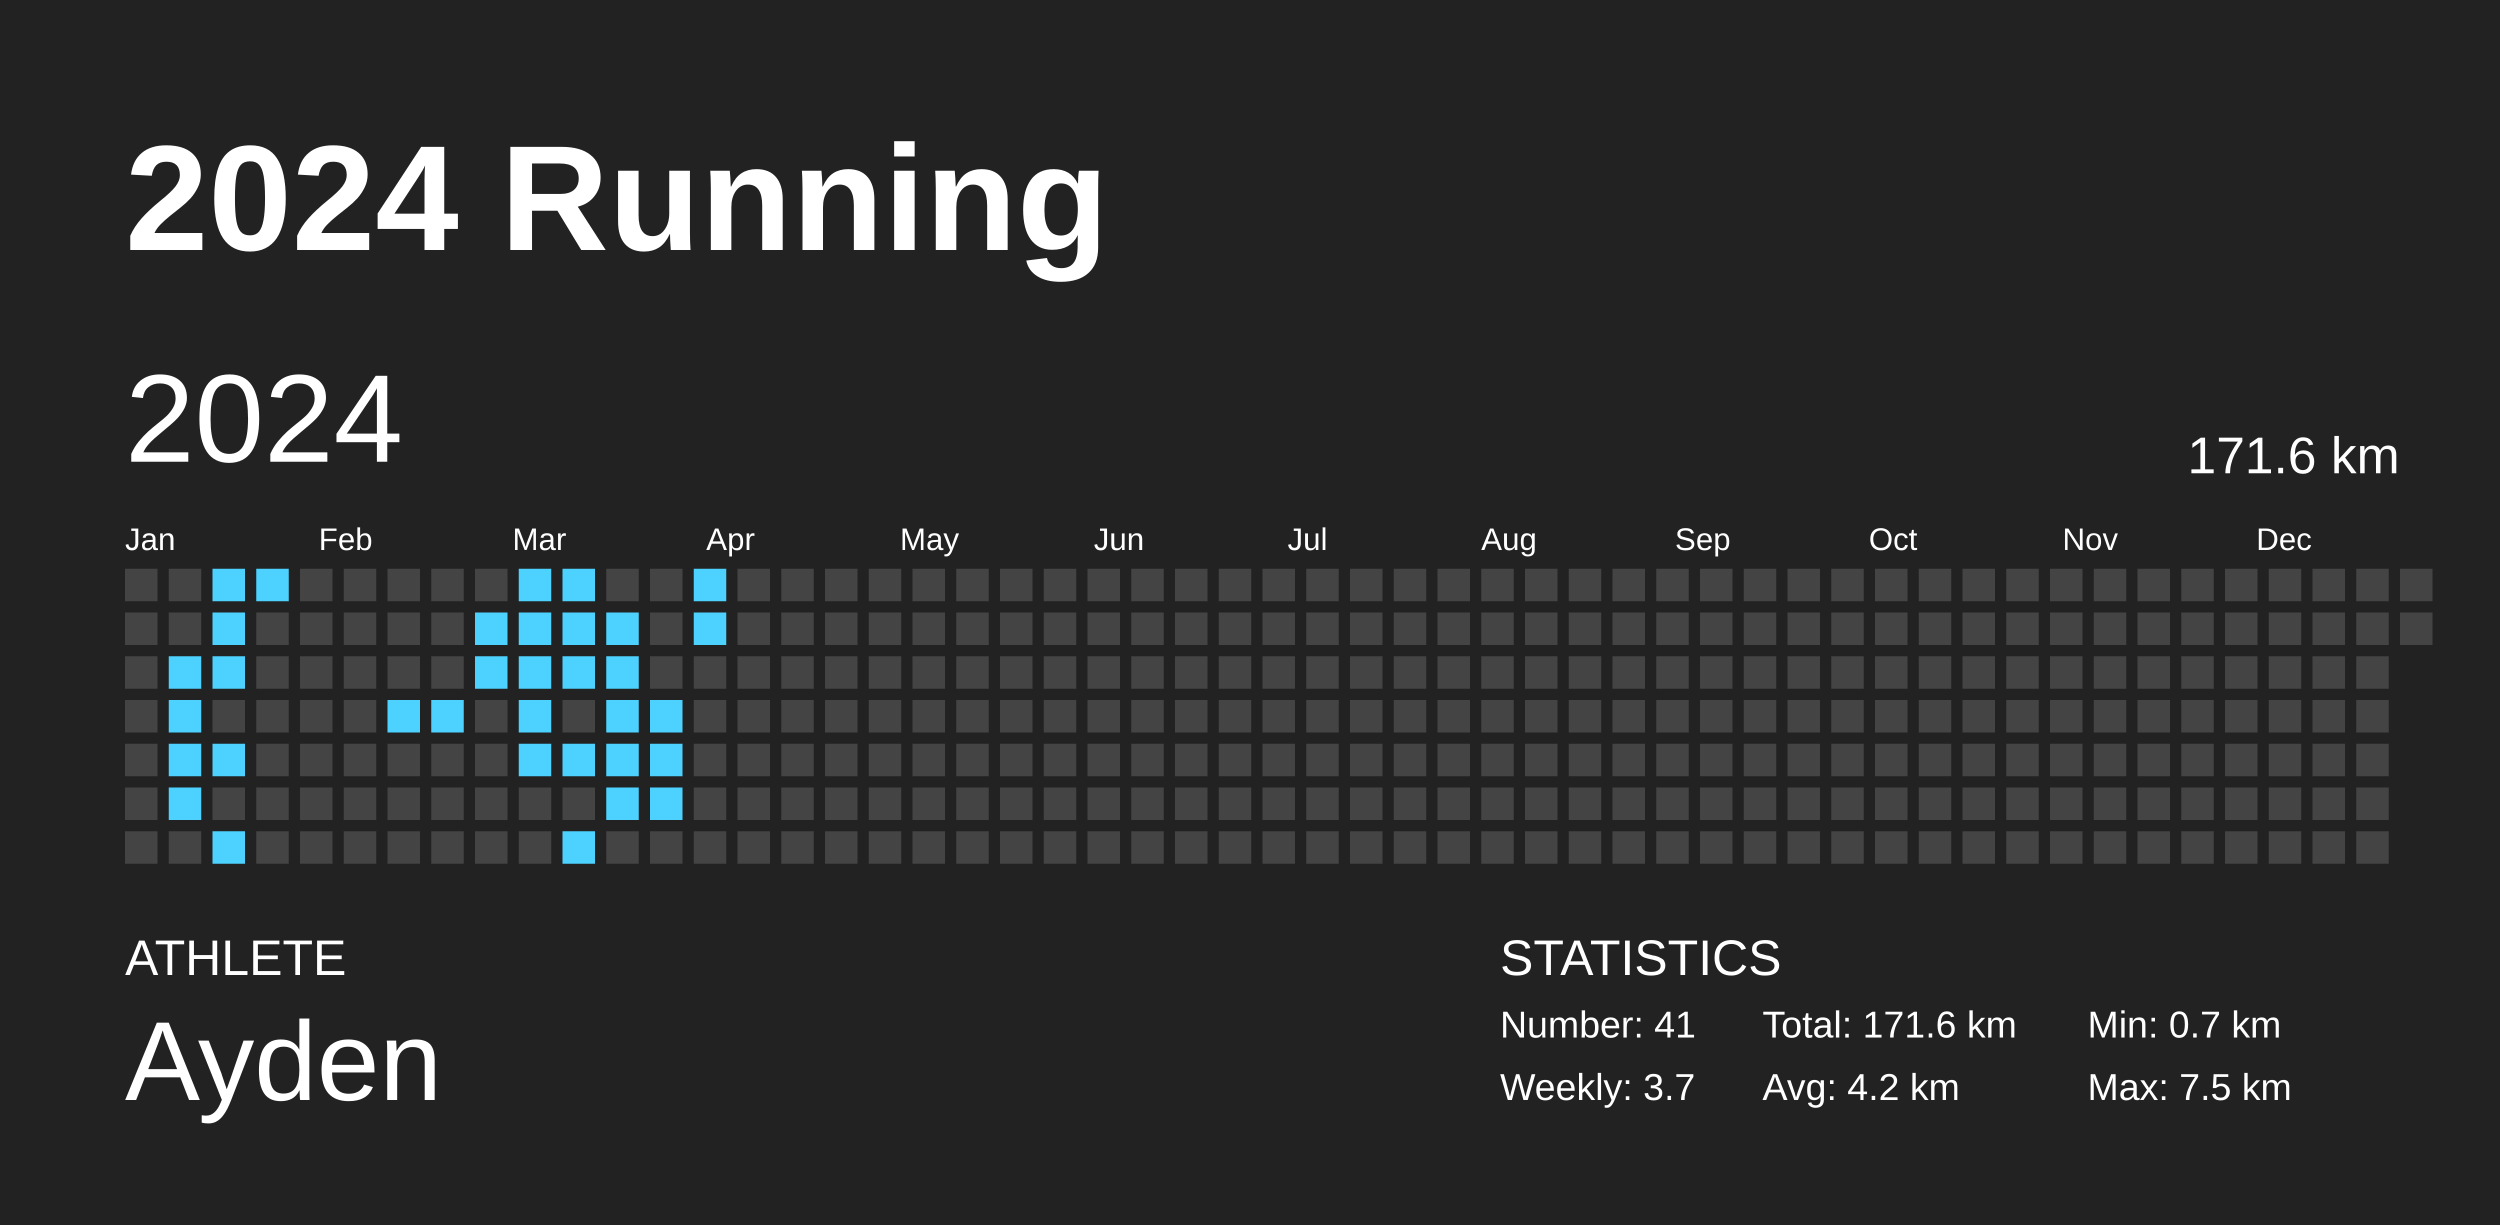
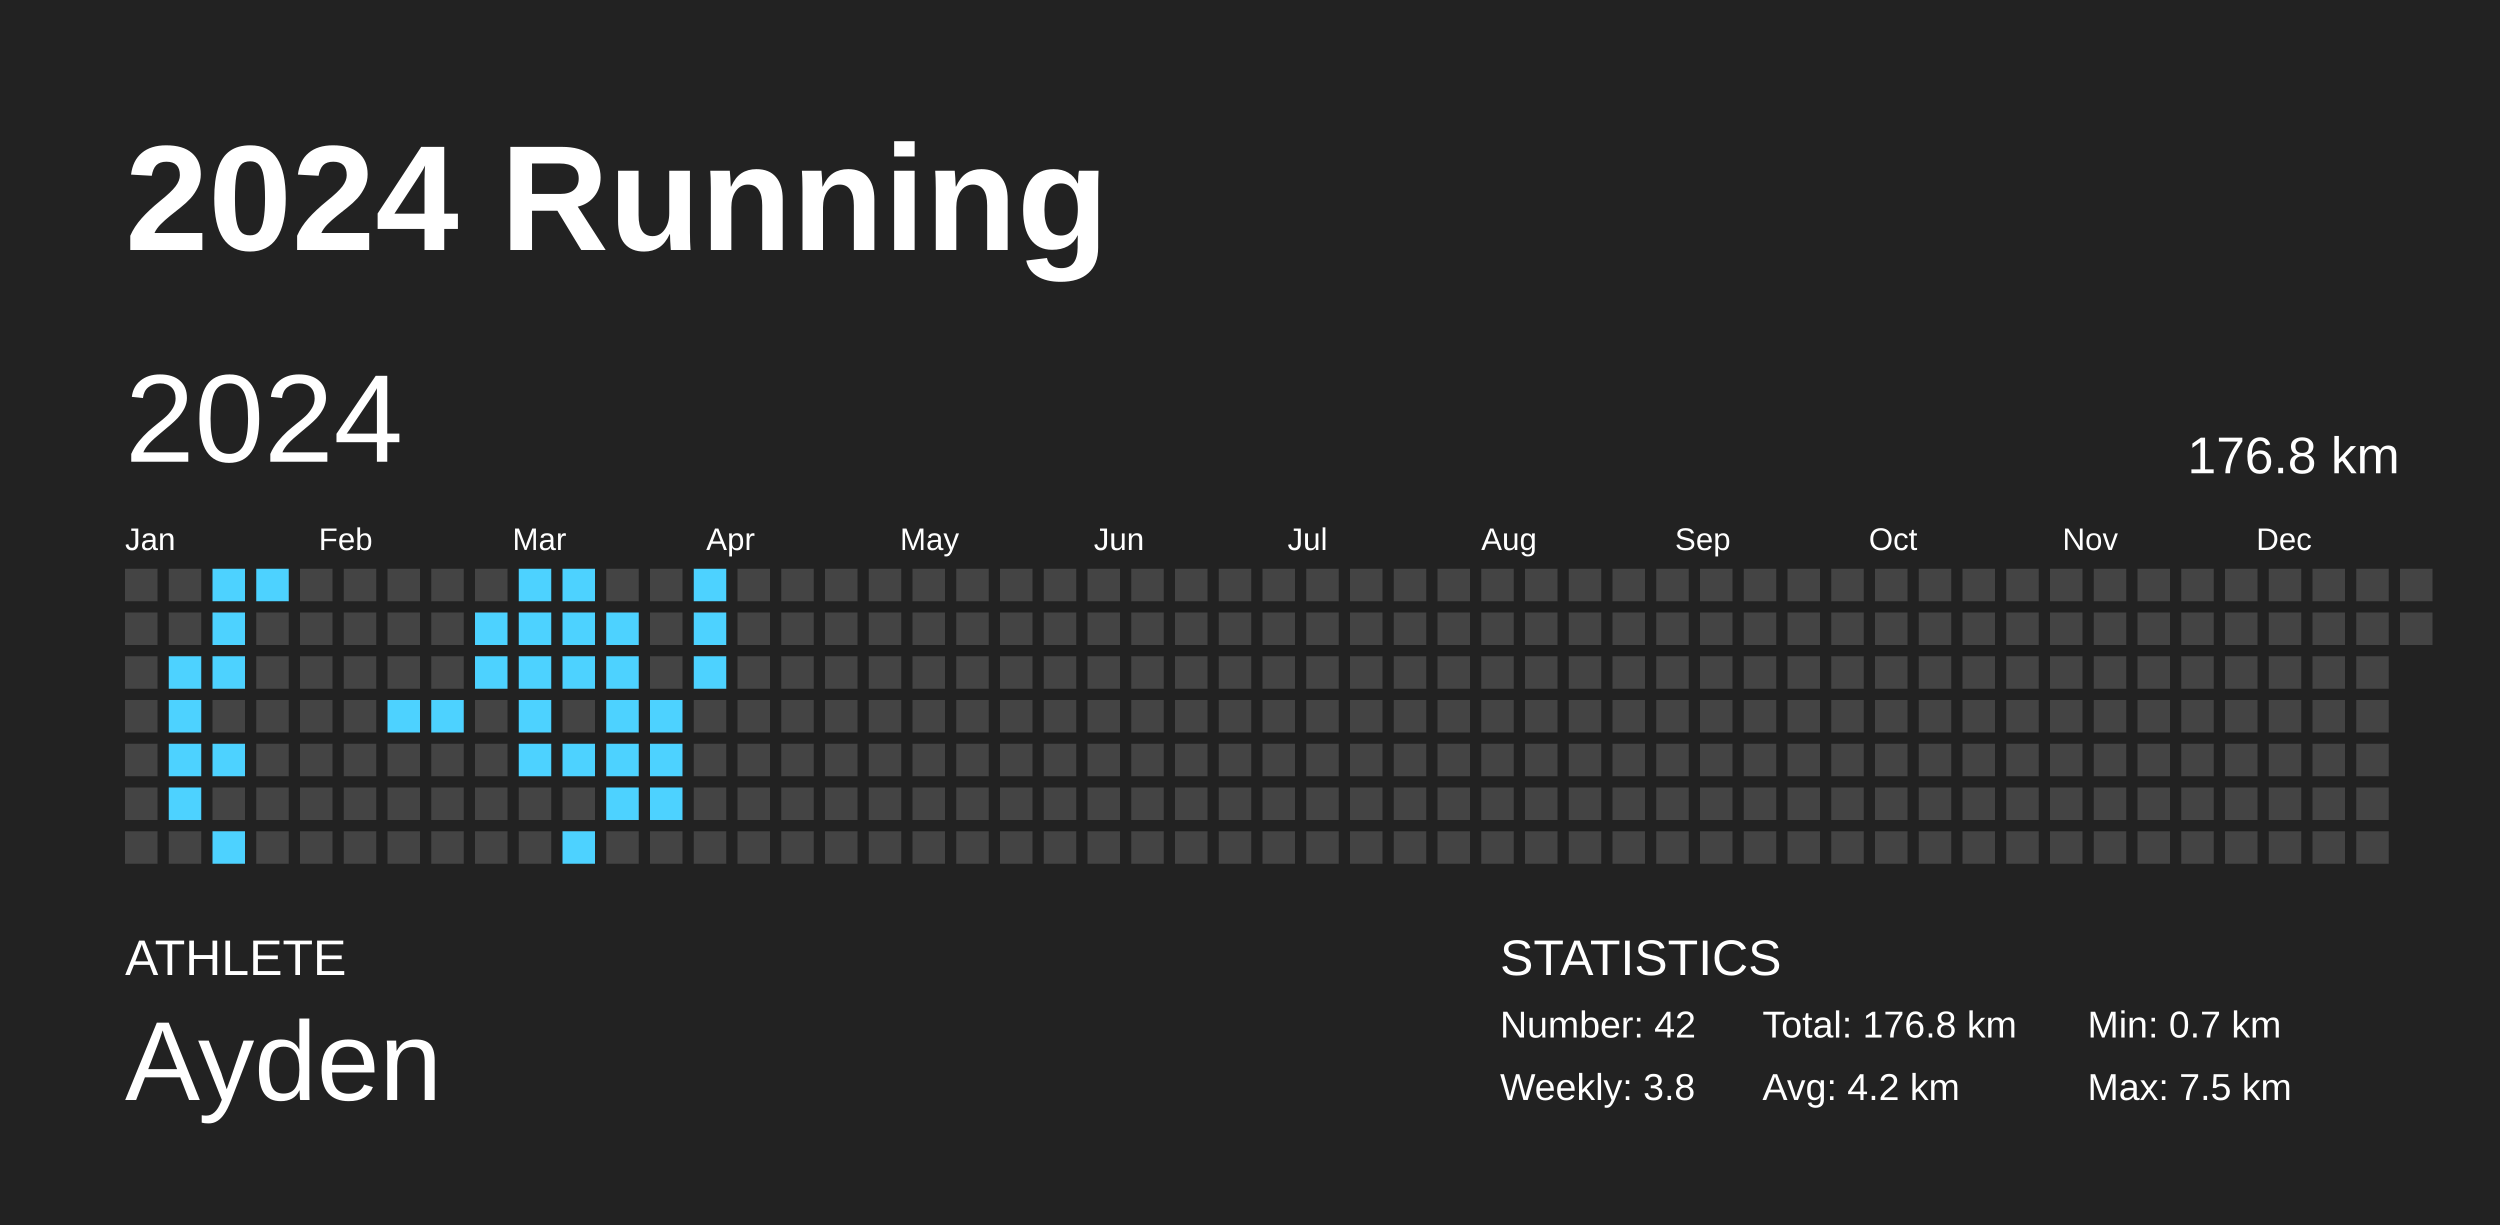
<svg xmlns="http://www.w3.org/2000/svg" baseProfile="full" height="98mm" version="1.1" viewBox="0,0,200,98" width="200mm">
  <defs />
  <rect fill="#222222" height="98" width="200" x="0" y="0" />
  <text fill="#FFFFFF" style="font-size:12px; font-family:Arial; font-weight:bold;" x="10" y="20">2024 Running</text>
  <text fill="#FFFFFF" style="font-size:4px; font-family:Arial" x="10" y="78">ATHLETE</text>
  <text fill="#FFFFFF" style="font-size:9px; font-family:Arial" x="10" y="88">Ayden</text>
  <text fill="#FFFFFF" style="font-size:4px; font-family:Arial" x="120" y="78">STATISTICS</text>
-   <text fill="#FFFFFF" style="font-size:3px; font-family:Arial" x="120" y="83">Number: 41</text>
-   <text fill="#FFFFFF" style="font-size:3px; font-family:Arial" x="120" y="88">Weekly: 3.7</text>
-   <text fill="#FFFFFF" style="font-size:3px; font-family:Arial" x="141" y="83">Total: 171.6 km</text>
+   <text fill="#FFFFFF" style="font-size:3px; font-family:Arial" x="120" y="83">Number: 42</text>
+   <text fill="#FFFFFF" style="font-size:3px; font-family:Arial" x="120" y="88">Weekly: 3.8</text>
+   <text fill="#FFFFFF" style="font-size:3px; font-family:Arial" x="141" y="83">Total: 176.8 km</text>
  <text fill="#FFFFFF" style="font-size:3px; font-family:Arial" x="141" y="88">Avg: 4.2 km</text>
  <text fill="#FFFFFF" style="font-size:3px; font-family:Arial" x="167" y="83">Min: 0.7 km</text>
  <text fill="#FFFFFF" style="font-size:3px; font-family:Arial" x="167" y="88">Max: 7.5 km</text>
  <text dominant-baseline="hanging" fill="#FFFFFF" style="font-size:10.0px; font-family:Arial;" x="10" y="30">2024</text>
-   <text dominant-baseline="hanging" fill="#FFFFFF" style="font-size:4.125px; font-family:Arial;" x="175" y="35">171.6 km</text>
+   <text dominant-baseline="hanging" fill="#FFFFFF" style="font-size:4.125px; font-family:Arial;" x="175" y="35">176.8 km</text>
  <text fill="#FFFFFF" style="font-size:2.5px; font-family:Arial" x="10.0" y="44">Jan</text>
  <text fill="#FFFFFF" style="font-size:2.5px; font-family:Arial" x="25.5" y="44">Feb</text>
  <text fill="#FFFFFF" style="font-size:2.5px; font-family:Arial" x="41.0" y="44">Mar</text>
  <text fill="#FFFFFF" style="font-size:2.5px; font-family:Arial" x="56.5" y="44">Apr</text>
  <text fill="#FFFFFF" style="font-size:2.5px; font-family:Arial" x="72.0" y="44">May</text>
  <text fill="#FFFFFF" style="font-size:2.5px; font-family:Arial" x="87.5" y="44">Jun</text>
  <text fill="#FFFFFF" style="font-size:2.5px; font-family:Arial" x="103.0" y="44">Jul</text>
  <text fill="#FFFFFF" style="font-size:2.5px; font-family:Arial" x="118.5" y="44">Aug</text>
  <text fill="#FFFFFF" style="font-size:2.5px; font-family:Arial" x="134.0" y="44">Sep</text>
  <text fill="#FFFFFF" style="font-size:2.5px; font-family:Arial" x="149.5" y="44">Oct</text>
  <text fill="#FFFFFF" style="font-size:2.5px; font-family:Arial" x="165.0" y="44">Nov</text>
  <text fill="#FFFFFF" style="font-size:2.5px; font-family:Arial" x="180.5" y="44">Dec</text>
  <rect fill="#444444" height="2.6" width="2.6" x="10.0" y="45.5" />
  <rect fill="#444444" height="2.6" width="2.6" x="10.0" y="49.0" />
  <rect fill="#444444" height="2.6" width="2.6" x="10.0" y="52.5" />
  <rect fill="#444444" height="2.6" width="2.6" x="10.0" y="56.0" />
  <rect fill="#444444" height="2.6" width="2.6" x="10.0" y="59.5" />
  <rect fill="#444444" height="2.6" width="2.6" x="10.0" y="63.0" />
  <rect fill="#444444" height="2.6" width="2.6" x="10.0" y="66.5" />
  <rect fill="#444444" height="2.6" width="2.6" x="13.5" y="45.5" />
  <rect fill="#444444" height="2.6" width="2.6" x="13.5" y="49.0" />
  <rect fill="#4dd2ff" height="2.6" width="2.6" x="13.5" y="52.5" />
  <rect fill="#4dd2ff" height="2.6" width="2.6" x="13.5" y="56.0" />
  <rect fill="#4dd2ff" height="2.6" width="2.6" x="13.5" y="59.5" />
  <rect fill="#4dd2ff" height="2.6" width="2.6" x="13.5" y="63.0" />
  <rect fill="#444444" height="2.6" width="2.6" x="13.5" y="66.5" />
  <rect fill="#4dd2ff" height="2.6" width="2.6" x="17.0" y="45.5" />
  <rect fill="#4dd2ff" height="2.6" width="2.6" x="17.0" y="49.0" />
  <rect fill="#4dd2ff" height="2.6" width="2.6" x="17.0" y="52.5" />
  <rect fill="#444444" height="2.6" width="2.6" x="17.0" y="56.0" />
  <rect fill="#4dd2ff" height="2.6" width="2.6" x="17.0" y="59.5" />
  <rect fill="#444444" height="2.6" width="2.6" x="17.0" y="63.0" />
  <rect fill="#4dd2ff" height="2.6" width="2.6" x="17.0" y="66.5" />
  <rect fill="#4dd2ff" height="2.6" width="2.6" x="20.5" y="45.5" />
  <rect fill="#444444" height="2.6" width="2.6" x="20.5" y="49.0" />
  <rect fill="#444444" height="2.6" width="2.6" x="20.5" y="52.5" />
  <rect fill="#444444" height="2.6" width="2.6" x="20.5" y="56.0" />
  <rect fill="#444444" height="2.6" width="2.6" x="20.5" y="59.5" />
  <rect fill="#444444" height="2.6" width="2.6" x="20.5" y="63.0" />
  <rect fill="#444444" height="2.6" width="2.6" x="20.5" y="66.5" />
  <rect fill="#444444" height="2.6" width="2.6" x="24.0" y="45.5" />
  <rect fill="#444444" height="2.6" width="2.6" x="24.0" y="49.0" />
  <rect fill="#444444" height="2.6" width="2.6" x="24.0" y="52.5" />
  <rect fill="#444444" height="2.6" width="2.6" x="24.0" y="56.0" />
  <rect fill="#444444" height="2.6" width="2.6" x="24.0" y="59.5" />
  <rect fill="#444444" height="2.6" width="2.6" x="24.0" y="63.0" />
  <rect fill="#444444" height="2.6" width="2.6" x="24.0" y="66.5" />
  <rect fill="#444444" height="2.6" width="2.6" x="27.5" y="45.5" />
  <rect fill="#444444" height="2.6" width="2.6" x="27.5" y="49.0" />
  <rect fill="#444444" height="2.6" width="2.6" x="27.5" y="52.5" />
  <rect fill="#444444" height="2.6" width="2.6" x="27.5" y="56.0" />
  <rect fill="#444444" height="2.6" width="2.6" x="27.5" y="59.5" />
  <rect fill="#444444" height="2.6" width="2.6" x="27.5" y="63.0" />
  <rect fill="#444444" height="2.6" width="2.6" x="27.5" y="66.5" />
  <rect fill="#444444" height="2.6" width="2.6" x="31.0" y="45.5" />
  <rect fill="#444444" height="2.6" width="2.6" x="31.0" y="49.0" />
  <rect fill="#444444" height="2.6" width="2.6" x="31.0" y="52.5" />
  <rect fill="#4dd2ff" height="2.6" width="2.6" x="31.0" y="56.0" />
  <rect fill="#444444" height="2.6" width="2.6" x="31.0" y="59.5" />
  <rect fill="#444444" height="2.6" width="2.6" x="31.0" y="63.0" />
  <rect fill="#444444" height="2.6" width="2.6" x="31.0" y="66.5" />
  <rect fill="#444444" height="2.6" width="2.6" x="34.5" y="45.5" />
  <rect fill="#444444" height="2.6" width="2.6" x="34.5" y="49.0" />
  <rect fill="#444444" height="2.6" width="2.6" x="34.5" y="52.5" />
  <rect fill="#4dd2ff" height="2.6" width="2.6" x="34.5" y="56.0" />
  <rect fill="#444444" height="2.6" width="2.6" x="34.5" y="59.5" />
  <rect fill="#444444" height="2.6" width="2.6" x="34.5" y="63.0" />
  <rect fill="#444444" height="2.6" width="2.6" x="34.5" y="66.5" />
  <rect fill="#444444" height="2.6" width="2.6" x="38.0" y="45.5" />
  <rect fill="#4dd2ff" height="2.6" width="2.6" x="38.0" y="49.0" />
  <rect fill="#4dd2ff" height="2.6" width="2.6" x="38.0" y="52.5" />
  <rect fill="#444444" height="2.6" width="2.6" x="38.0" y="56.0" />
  <rect fill="#444444" height="2.6" width="2.6" x="38.0" y="59.5" />
  <rect fill="#444444" height="2.6" width="2.6" x="38.0" y="63.0" />
  <rect fill="#444444" height="2.6" width="2.6" x="38.0" y="66.5" />
  <rect fill="#4dd2ff" height="2.6" width="2.6" x="41.5" y="45.5" />
  <rect fill="#4dd2ff" height="2.6" width="2.6" x="41.5" y="49.0" />
  <rect fill="#4dd2ff" height="2.6" width="2.6" x="41.5" y="52.5" />
  <rect fill="#4dd2ff" height="2.6" width="2.6" x="41.5" y="56.0" />
  <rect fill="#4dd2ff" height="2.6" width="2.6" x="41.5" y="59.5" />
  <rect fill="#444444" height="2.6" width="2.6" x="41.5" y="63.0" />
  <rect fill="#444444" height="2.6" width="2.6" x="41.5" y="66.5" />
  <rect fill="#4dd2ff" height="2.6" width="2.6" x="45.0" y="45.5" />
  <rect fill="#4dd2ff" height="2.6" width="2.6" x="45.0" y="49.0" />
  <rect fill="#4dd2ff" height="2.6" width="2.6" x="45.0" y="52.5" />
  <rect fill="#444444" height="2.6" width="2.6" x="45.0" y="56.0" />
  <rect fill="#4dd2ff" height="2.6" width="2.6" x="45.0" y="59.5" />
  <rect fill="#444444" height="2.6" width="2.6" x="45.0" y="63.0" />
  <rect fill="#4dd2ff" height="2.6" width="2.6" x="45.0" y="66.5" />
  <rect fill="#444444" height="2.6" width="2.6" x="48.5" y="45.5" />
  <rect fill="#4dd2ff" height="2.6" width="2.6" x="48.5" y="49.0" />
  <rect fill="#4dd2ff" height="2.6" width="2.6" x="48.5" y="52.5" />
  <rect fill="#4dd2ff" height="2.6" width="2.6" x="48.5" y="56.0" />
  <rect fill="#4dd2ff" height="2.6" width="2.6" x="48.5" y="59.5" />
  <rect fill="#4dd2ff" height="2.6" width="2.6" x="48.5" y="63.0" />
  <rect fill="#444444" height="2.6" width="2.6" x="48.5" y="66.5" />
  <rect fill="#444444" height="2.6" width="2.6" x="52.0" y="45.5" />
  <rect fill="#444444" height="2.6" width="2.6" x="52.0" y="49.0" />
  <rect fill="#444444" height="2.6" width="2.6" x="52.0" y="52.5" />
  <rect fill="#4dd2ff" height="2.6" width="2.6" x="52.0" y="56.0" />
  <rect fill="#4dd2ff" height="2.6" width="2.6" x="52.0" y="59.5" />
  <rect fill="#4dd2ff" height="2.6" width="2.6" x="52.0" y="63.0" />
  <rect fill="#444444" height="2.6" width="2.6" x="52.0" y="66.5" />
  <rect fill="#4dd2ff" height="2.6" width="2.6" x="55.5" y="45.5" />
  <rect fill="#4dd2ff" height="2.6" width="2.6" x="55.5" y="49.0" />
-   <rect fill="#444444" height="2.6" width="2.6" x="55.5" y="52.5" />
+   <rect fill="#4dd2ff" height="2.6" width="2.6" x="55.5" y="52.5" />
  <rect fill="#444444" height="2.6" width="2.6" x="55.5" y="56.0" />
  <rect fill="#444444" height="2.6" width="2.6" x="55.5" y="59.5" />
  <rect fill="#444444" height="2.6" width="2.6" x="55.5" y="63.0" />
  <rect fill="#444444" height="2.6" width="2.6" x="55.5" y="66.5" />
  <rect fill="#444444" height="2.6" width="2.6" x="59.0" y="45.5" />
  <rect fill="#444444" height="2.6" width="2.6" x="59.0" y="49.0" />
  <rect fill="#444444" height="2.6" width="2.6" x="59.0" y="52.5" />
  <rect fill="#444444" height="2.6" width="2.6" x="59.0" y="56.0" />
  <rect fill="#444444" height="2.6" width="2.6" x="59.0" y="59.5" />
  <rect fill="#444444" height="2.6" width="2.6" x="59.0" y="63.0" />
  <rect fill="#444444" height="2.6" width="2.6" x="59.0" y="66.5" />
  <rect fill="#444444" height="2.6" width="2.6" x="62.5" y="45.5" />
  <rect fill="#444444" height="2.6" width="2.6" x="62.5" y="49.0" />
  <rect fill="#444444" height="2.6" width="2.6" x="62.5" y="52.5" />
  <rect fill="#444444" height="2.6" width="2.6" x="62.5" y="56.0" />
  <rect fill="#444444" height="2.6" width="2.6" x="62.5" y="59.5" />
  <rect fill="#444444" height="2.6" width="2.6" x="62.5" y="63.0" />
  <rect fill="#444444" height="2.6" width="2.6" x="62.5" y="66.5" />
  <rect fill="#444444" height="2.6" width="2.6" x="66.0" y="45.5" />
  <rect fill="#444444" height="2.6" width="2.6" x="66.0" y="49.0" />
  <rect fill="#444444" height="2.6" width="2.6" x="66.0" y="52.5" />
  <rect fill="#444444" height="2.6" width="2.6" x="66.0" y="56.0" />
  <rect fill="#444444" height="2.6" width="2.6" x="66.0" y="59.5" />
  <rect fill="#444444" height="2.6" width="2.6" x="66.0" y="63.0" />
  <rect fill="#444444" height="2.6" width="2.6" x="66.0" y="66.5" />
  <rect fill="#444444" height="2.6" width="2.6" x="69.5" y="45.5" />
  <rect fill="#444444" height="2.6" width="2.6" x="69.5" y="49.0" />
  <rect fill="#444444" height="2.6" width="2.6" x="69.5" y="52.5" />
  <rect fill="#444444" height="2.6" width="2.6" x="69.5" y="56.0" />
  <rect fill="#444444" height="2.6" width="2.6" x="69.5" y="59.5" />
  <rect fill="#444444" height="2.6" width="2.6" x="69.5" y="63.0" />
  <rect fill="#444444" height="2.6" width="2.6" x="69.5" y="66.5" />
  <rect fill="#444444" height="2.6" width="2.6" x="73.0" y="45.5" />
  <rect fill="#444444" height="2.6" width="2.6" x="73.0" y="49.0" />
  <rect fill="#444444" height="2.6" width="2.6" x="73.0" y="52.5" />
  <rect fill="#444444" height="2.6" width="2.6" x="73.0" y="56.0" />
  <rect fill="#444444" height="2.6" width="2.6" x="73.0" y="59.5" />
  <rect fill="#444444" height="2.6" width="2.6" x="73.0" y="63.0" />
  <rect fill="#444444" height="2.6" width="2.6" x="73.0" y="66.5" />
  <rect fill="#444444" height="2.6" width="2.6" x="76.5" y="45.5" />
  <rect fill="#444444" height="2.6" width="2.6" x="76.5" y="49.0" />
  <rect fill="#444444" height="2.6" width="2.6" x="76.5" y="52.5" />
  <rect fill="#444444" height="2.6" width="2.6" x="76.5" y="56.0" />
  <rect fill="#444444" height="2.6" width="2.6" x="76.5" y="59.5" />
  <rect fill="#444444" height="2.6" width="2.6" x="76.5" y="63.0" />
  <rect fill="#444444" height="2.6" width="2.6" x="76.5" y="66.5" />
  <rect fill="#444444" height="2.6" width="2.6" x="80.0" y="45.5" />
  <rect fill="#444444" height="2.6" width="2.6" x="80.0" y="49.0" />
  <rect fill="#444444" height="2.6" width="2.6" x="80.0" y="52.5" />
  <rect fill="#444444" height="2.6" width="2.6" x="80.0" y="56.0" />
  <rect fill="#444444" height="2.6" width="2.6" x="80.0" y="59.5" />
  <rect fill="#444444" height="2.6" width="2.6" x="80.0" y="63.0" />
  <rect fill="#444444" height="2.6" width="2.6" x="80.0" y="66.5" />
  <rect fill="#444444" height="2.6" width="2.6" x="83.5" y="45.5" />
  <rect fill="#444444" height="2.6" width="2.6" x="83.5" y="49.0" />
  <rect fill="#444444" height="2.6" width="2.6" x="83.5" y="52.5" />
  <rect fill="#444444" height="2.6" width="2.6" x="83.5" y="56.0" />
  <rect fill="#444444" height="2.6" width="2.6" x="83.5" y="59.5" />
  <rect fill="#444444" height="2.6" width="2.6" x="83.5" y="63.0" />
  <rect fill="#444444" height="2.6" width="2.6" x="83.5" y="66.5" />
  <rect fill="#444444" height="2.6" width="2.6" x="87.0" y="45.5" />
  <rect fill="#444444" height="2.6" width="2.6" x="87.0" y="49.0" />
  <rect fill="#444444" height="2.6" width="2.6" x="87.0" y="52.5" />
  <rect fill="#444444" height="2.6" width="2.6" x="87.0" y="56.0" />
  <rect fill="#444444" height="2.6" width="2.6" x="87.0" y="59.5" />
  <rect fill="#444444" height="2.6" width="2.6" x="87.0" y="63.0" />
  <rect fill="#444444" height="2.6" width="2.6" x="87.0" y="66.5" />
  <rect fill="#444444" height="2.6" width="2.6" x="90.5" y="45.5" />
  <rect fill="#444444" height="2.6" width="2.6" x="90.5" y="49.0" />
  <rect fill="#444444" height="2.6" width="2.6" x="90.5" y="52.5" />
  <rect fill="#444444" height="2.6" width="2.6" x="90.5" y="56.0" />
  <rect fill="#444444" height="2.6" width="2.6" x="90.5" y="59.5" />
  <rect fill="#444444" height="2.6" width="2.6" x="90.5" y="63.0" />
  <rect fill="#444444" height="2.6" width="2.6" x="90.5" y="66.5" />
  <rect fill="#444444" height="2.6" width="2.6" x="94.0" y="45.5" />
  <rect fill="#444444" height="2.6" width="2.6" x="94.0" y="49.0" />
  <rect fill="#444444" height="2.6" width="2.6" x="94.0" y="52.5" />
  <rect fill="#444444" height="2.6" width="2.6" x="94.0" y="56.0" />
  <rect fill="#444444" height="2.6" width="2.6" x="94.0" y="59.5" />
  <rect fill="#444444" height="2.6" width="2.6" x="94.0" y="63.0" />
  <rect fill="#444444" height="2.6" width="2.6" x="94.0" y="66.5" />
  <rect fill="#444444" height="2.6" width="2.6" x="97.5" y="45.5" />
  <rect fill="#444444" height="2.6" width="2.6" x="97.5" y="49.0" />
  <rect fill="#444444" height="2.6" width="2.6" x="97.5" y="52.5" />
  <rect fill="#444444" height="2.6" width="2.6" x="97.5" y="56.0" />
  <rect fill="#444444" height="2.6" width="2.6" x="97.5" y="59.5" />
  <rect fill="#444444" height="2.6" width="2.6" x="97.5" y="63.0" />
  <rect fill="#444444" height="2.6" width="2.6" x="97.5" y="66.5" />
  <rect fill="#444444" height="2.6" width="2.6" x="101.0" y="45.5" />
  <rect fill="#444444" height="2.6" width="2.6" x="101.0" y="49.0" />
  <rect fill="#444444" height="2.6" width="2.6" x="101.0" y="52.5" />
  <rect fill="#444444" height="2.6" width="2.6" x="101.0" y="56.0" />
  <rect fill="#444444" height="2.6" width="2.6" x="101.0" y="59.5" />
  <rect fill="#444444" height="2.6" width="2.6" x="101.0" y="63.0" />
  <rect fill="#444444" height="2.6" width="2.6" x="101.0" y="66.5" />
  <rect fill="#444444" height="2.6" width="2.6" x="104.5" y="45.5" />
  <rect fill="#444444" height="2.6" width="2.6" x="104.5" y="49.0" />
  <rect fill="#444444" height="2.6" width="2.6" x="104.5" y="52.5" />
  <rect fill="#444444" height="2.6" width="2.6" x="104.5" y="56.0" />
  <rect fill="#444444" height="2.6" width="2.6" x="104.5" y="59.5" />
  <rect fill="#444444" height="2.6" width="2.6" x="104.5" y="63.0" />
  <rect fill="#444444" height="2.6" width="2.6" x="104.5" y="66.5" />
  <rect fill="#444444" height="2.6" width="2.6" x="108.0" y="45.5" />
  <rect fill="#444444" height="2.6" width="2.6" x="108.0" y="49.0" />
  <rect fill="#444444" height="2.6" width="2.6" x="108.0" y="52.5" />
  <rect fill="#444444" height="2.6" width="2.6" x="108.0" y="56.0" />
  <rect fill="#444444" height="2.6" width="2.6" x="108.0" y="59.5" />
  <rect fill="#444444" height="2.6" width="2.6" x="108.0" y="63.0" />
  <rect fill="#444444" height="2.6" width="2.6" x="108.0" y="66.5" />
  <rect fill="#444444" height="2.6" width="2.6" x="111.5" y="45.5" />
  <rect fill="#444444" height="2.6" width="2.6" x="111.5" y="49.0" />
  <rect fill="#444444" height="2.6" width="2.6" x="111.5" y="52.5" />
  <rect fill="#444444" height="2.6" width="2.6" x="111.5" y="56.0" />
  <rect fill="#444444" height="2.6" width="2.6" x="111.5" y="59.5" />
  <rect fill="#444444" height="2.6" width="2.6" x="111.5" y="63.0" />
  <rect fill="#444444" height="2.6" width="2.6" x="111.5" y="66.5" />
  <rect fill="#444444" height="2.6" width="2.6" x="115.0" y="45.5" />
  <rect fill="#444444" height="2.6" width="2.6" x="115.0" y="49.0" />
  <rect fill="#444444" height="2.6" width="2.6" x="115.0" y="52.5" />
  <rect fill="#444444" height="2.6" width="2.6" x="115.0" y="56.0" />
  <rect fill="#444444" height="2.6" width="2.6" x="115.0" y="59.5" />
  <rect fill="#444444" height="2.6" width="2.6" x="115.0" y="63.0" />
  <rect fill="#444444" height="2.6" width="2.6" x="115.0" y="66.5" />
  <rect fill="#444444" height="2.6" width="2.6" x="118.5" y="45.5" />
  <rect fill="#444444" height="2.6" width="2.6" x="118.5" y="49.0" />
  <rect fill="#444444" height="2.6" width="2.6" x="118.5" y="52.5" />
  <rect fill="#444444" height="2.6" width="2.6" x="118.5" y="56.0" />
  <rect fill="#444444" height="2.6" width="2.6" x="118.5" y="59.5" />
  <rect fill="#444444" height="2.6" width="2.6" x="118.5" y="63.0" />
  <rect fill="#444444" height="2.6" width="2.6" x="118.5" y="66.5" />
  <rect fill="#444444" height="2.6" width="2.6" x="122.0" y="45.5" />
  <rect fill="#444444" height="2.6" width="2.6" x="122.0" y="49.0" />
  <rect fill="#444444" height="2.6" width="2.6" x="122.0" y="52.5" />
  <rect fill="#444444" height="2.6" width="2.6" x="122.0" y="56.0" />
  <rect fill="#444444" height="2.6" width="2.6" x="122.0" y="59.5" />
  <rect fill="#444444" height="2.6" width="2.6" x="122.0" y="63.0" />
  <rect fill="#444444" height="2.6" width="2.6" x="122.0" y="66.5" />
  <rect fill="#444444" height="2.6" width="2.6" x="125.5" y="45.5" />
  <rect fill="#444444" height="2.6" width="2.6" x="125.5" y="49.0" />
  <rect fill="#444444" height="2.6" width="2.6" x="125.5" y="52.5" />
  <rect fill="#444444" height="2.6" width="2.6" x="125.5" y="56.0" />
  <rect fill="#444444" height="2.6" width="2.6" x="125.5" y="59.5" />
  <rect fill="#444444" height="2.6" width="2.6" x="125.5" y="63.0" />
  <rect fill="#444444" height="2.6" width="2.6" x="125.5" y="66.5" />
  <rect fill="#444444" height="2.6" width="2.6" x="129.0" y="45.5" />
  <rect fill="#444444" height="2.6" width="2.6" x="129.0" y="49.0" />
  <rect fill="#444444" height="2.6" width="2.6" x="129.0" y="52.5" />
  <rect fill="#444444" height="2.6" width="2.6" x="129.0" y="56.0" />
  <rect fill="#444444" height="2.6" width="2.6" x="129.0" y="59.5" />
  <rect fill="#444444" height="2.6" width="2.6" x="129.0" y="63.0" />
  <rect fill="#444444" height="2.6" width="2.6" x="129.0" y="66.5" />
  <rect fill="#444444" height="2.6" width="2.6" x="132.5" y="45.5" />
  <rect fill="#444444" height="2.6" width="2.6" x="132.5" y="49.0" />
  <rect fill="#444444" height="2.6" width="2.6" x="132.5" y="52.5" />
  <rect fill="#444444" height="2.6" width="2.6" x="132.5" y="56.0" />
  <rect fill="#444444" height="2.6" width="2.6" x="132.5" y="59.5" />
  <rect fill="#444444" height="2.6" width="2.6" x="132.5" y="63.0" />
  <rect fill="#444444" height="2.6" width="2.6" x="132.5" y="66.5" />
  <rect fill="#444444" height="2.6" width="2.6" x="136.0" y="45.5" />
  <rect fill="#444444" height="2.6" width="2.6" x="136.0" y="49.0" />
  <rect fill="#444444" height="2.6" width="2.6" x="136.0" y="52.5" />
  <rect fill="#444444" height="2.6" width="2.6" x="136.0" y="56.0" />
  <rect fill="#444444" height="2.6" width="2.6" x="136.0" y="59.5" />
  <rect fill="#444444" height="2.6" width="2.6" x="136.0" y="63.0" />
  <rect fill="#444444" height="2.6" width="2.6" x="136.0" y="66.5" />
  <rect fill="#444444" height="2.6" width="2.6" x="139.5" y="45.5" />
  <rect fill="#444444" height="2.6" width="2.6" x="139.5" y="49.0" />
  <rect fill="#444444" height="2.6" width="2.6" x="139.5" y="52.5" />
  <rect fill="#444444" height="2.6" width="2.6" x="139.5" y="56.0" />
  <rect fill="#444444" height="2.6" width="2.6" x="139.5" y="59.5" />
  <rect fill="#444444" height="2.6" width="2.6" x="139.5" y="63.0" />
  <rect fill="#444444" height="2.6" width="2.6" x="139.5" y="66.5" />
  <rect fill="#444444" height="2.6" width="2.6" x="143.0" y="45.5" />
  <rect fill="#444444" height="2.6" width="2.6" x="143.0" y="49.0" />
  <rect fill="#444444" height="2.6" width="2.6" x="143.0" y="52.5" />
  <rect fill="#444444" height="2.6" width="2.6" x="143.0" y="56.0" />
  <rect fill="#444444" height="2.6" width="2.6" x="143.0" y="59.5" />
  <rect fill="#444444" height="2.6" width="2.6" x="143.0" y="63.0" />
  <rect fill="#444444" height="2.6" width="2.6" x="143.0" y="66.5" />
  <rect fill="#444444" height="2.6" width="2.6" x="146.5" y="45.5" />
  <rect fill="#444444" height="2.6" width="2.6" x="146.5" y="49.0" />
  <rect fill="#444444" height="2.6" width="2.6" x="146.5" y="52.5" />
  <rect fill="#444444" height="2.6" width="2.6" x="146.5" y="56.0" />
  <rect fill="#444444" height="2.6" width="2.6" x="146.5" y="59.5" />
  <rect fill="#444444" height="2.6" width="2.6" x="146.5" y="63.0" />
  <rect fill="#444444" height="2.6" width="2.6" x="146.5" y="66.5" />
  <rect fill="#444444" height="2.6" width="2.6" x="150.0" y="45.5" />
  <rect fill="#444444" height="2.6" width="2.6" x="150.0" y="49.0" />
  <rect fill="#444444" height="2.6" width="2.6" x="150.0" y="52.5" />
  <rect fill="#444444" height="2.6" width="2.6" x="150.0" y="56.0" />
  <rect fill="#444444" height="2.6" width="2.6" x="150.0" y="59.5" />
  <rect fill="#444444" height="2.6" width="2.6" x="150.0" y="63.0" />
  <rect fill="#444444" height="2.6" width="2.6" x="150.0" y="66.5" />
  <rect fill="#444444" height="2.6" width="2.6" x="153.5" y="45.5" />
  <rect fill="#444444" height="2.6" width="2.6" x="153.5" y="49.0" />
  <rect fill="#444444" height="2.6" width="2.6" x="153.5" y="52.5" />
  <rect fill="#444444" height="2.6" width="2.6" x="153.5" y="56.0" />
  <rect fill="#444444" height="2.6" width="2.6" x="153.5" y="59.5" />
  <rect fill="#444444" height="2.6" width="2.6" x="153.5" y="63.0" />
  <rect fill="#444444" height="2.6" width="2.6" x="153.5" y="66.5" />
  <rect fill="#444444" height="2.6" width="2.6" x="157.0" y="45.5" />
  <rect fill="#444444" height="2.6" width="2.6" x="157.0" y="49.0" />
  <rect fill="#444444" height="2.6" width="2.6" x="157.0" y="52.5" />
  <rect fill="#444444" height="2.6" width="2.6" x="157.0" y="56.0" />
  <rect fill="#444444" height="2.6" width="2.6" x="157.0" y="59.5" />
  <rect fill="#444444" height="2.6" width="2.6" x="157.0" y="63.0" />
  <rect fill="#444444" height="2.6" width="2.6" x="157.0" y="66.5" />
  <rect fill="#444444" height="2.6" width="2.6" x="160.5" y="45.5" />
  <rect fill="#444444" height="2.6" width="2.6" x="160.5" y="49.0" />
  <rect fill="#444444" height="2.6" width="2.6" x="160.5" y="52.5" />
  <rect fill="#444444" height="2.6" width="2.6" x="160.5" y="56.0" />
  <rect fill="#444444" height="2.6" width="2.6" x="160.5" y="59.5" />
  <rect fill="#444444" height="2.6" width="2.6" x="160.5" y="63.0" />
  <rect fill="#444444" height="2.6" width="2.6" x="160.5" y="66.5" />
  <rect fill="#444444" height="2.6" width="2.6" x="164.0" y="45.5" />
  <rect fill="#444444" height="2.6" width="2.6" x="164.0" y="49.0" />
  <rect fill="#444444" height="2.6" width="2.6" x="164.0" y="52.5" />
  <rect fill="#444444" height="2.6" width="2.6" x="164.0" y="56.0" />
  <rect fill="#444444" height="2.6" width="2.6" x="164.0" y="59.5" />
  <rect fill="#444444" height="2.6" width="2.6" x="164.0" y="63.0" />
  <rect fill="#444444" height="2.6" width="2.6" x="164.0" y="66.5" />
  <rect fill="#444444" height="2.6" width="2.6" x="167.5" y="45.5" />
  <rect fill="#444444" height="2.6" width="2.6" x="167.5" y="49.0" />
  <rect fill="#444444" height="2.6" width="2.6" x="167.5" y="52.5" />
  <rect fill="#444444" height="2.6" width="2.6" x="167.5" y="56.0" />
  <rect fill="#444444" height="2.6" width="2.6" x="167.5" y="59.5" />
  <rect fill="#444444" height="2.6" width="2.6" x="167.5" y="63.0" />
  <rect fill="#444444" height="2.6" width="2.6" x="167.5" y="66.5" />
  <rect fill="#444444" height="2.6" width="2.6" x="171.0" y="45.5" />
  <rect fill="#444444" height="2.6" width="2.6" x="171.0" y="49.0" />
  <rect fill="#444444" height="2.6" width="2.6" x="171.0" y="52.5" />
  <rect fill="#444444" height="2.6" width="2.6" x="171.0" y="56.0" />
  <rect fill="#444444" height="2.6" width="2.6" x="171.0" y="59.5" />
  <rect fill="#444444" height="2.6" width="2.6" x="171.0" y="63.0" />
  <rect fill="#444444" height="2.6" width="2.6" x="171.0" y="66.5" />
  <rect fill="#444444" height="2.6" width="2.6" x="174.5" y="45.5" />
  <rect fill="#444444" height="2.6" width="2.6" x="174.5" y="49.0" />
  <rect fill="#444444" height="2.6" width="2.6" x="174.5" y="52.5" />
  <rect fill="#444444" height="2.6" width="2.6" x="174.5" y="56.0" />
  <rect fill="#444444" height="2.6" width="2.6" x="174.5" y="59.5" />
  <rect fill="#444444" height="2.6" width="2.6" x="174.5" y="63.0" />
  <rect fill="#444444" height="2.6" width="2.6" x="174.5" y="66.5" />
  <rect fill="#444444" height="2.6" width="2.6" x="178.0" y="45.5" />
  <rect fill="#444444" height="2.6" width="2.6" x="178.0" y="49.0" />
  <rect fill="#444444" height="2.6" width="2.6" x="178.0" y="52.5" />
  <rect fill="#444444" height="2.6" width="2.6" x="178.0" y="56.0" />
  <rect fill="#444444" height="2.6" width="2.6" x="178.0" y="59.5" />
  <rect fill="#444444" height="2.6" width="2.6" x="178.0" y="63.0" />
  <rect fill="#444444" height="2.6" width="2.6" x="178.0" y="66.5" />
  <rect fill="#444444" height="2.6" width="2.6" x="181.5" y="45.5" />
  <rect fill="#444444" height="2.6" width="2.6" x="181.5" y="49.0" />
  <rect fill="#444444" height="2.6" width="2.6" x="181.5" y="52.5" />
  <rect fill="#444444" height="2.6" width="2.6" x="181.5" y="56.0" />
  <rect fill="#444444" height="2.6" width="2.6" x="181.5" y="59.5" />
  <rect fill="#444444" height="2.6" width="2.6" x="181.5" y="63.0" />
  <rect fill="#444444" height="2.6" width="2.6" x="181.5" y="66.5" />
  <rect fill="#444444" height="2.6" width="2.6" x="185.0" y="45.5" />
  <rect fill="#444444" height="2.6" width="2.6" x="185.0" y="49.0" />
  <rect fill="#444444" height="2.6" width="2.6" x="185.0" y="52.5" />
  <rect fill="#444444" height="2.6" width="2.6" x="185.0" y="56.0" />
  <rect fill="#444444" height="2.6" width="2.6" x="185.0" y="59.5" />
  <rect fill="#444444" height="2.6" width="2.6" x="185.0" y="63.0" />
  <rect fill="#444444" height="2.6" width="2.6" x="185.0" y="66.5" />
  <rect fill="#444444" height="2.6" width="2.6" x="188.5" y="45.5" />
  <rect fill="#444444" height="2.6" width="2.6" x="188.5" y="49.0" />
  <rect fill="#444444" height="2.6" width="2.6" x="188.5" y="52.5" />
  <rect fill="#444444" height="2.6" width="2.6" x="188.5" y="56.0" />
  <rect fill="#444444" height="2.6" width="2.6" x="188.5" y="59.5" />
  <rect fill="#444444" height="2.6" width="2.6" x="188.5" y="63.0" />
  <rect fill="#444444" height="2.6" width="2.6" x="188.5" y="66.5" />
  <rect fill="#444444" height="2.6" width="2.6" x="192.0" y="45.5" />
  <rect fill="#444444" height="2.6" width="2.6" x="192.0" y="49.0" />
</svg>
